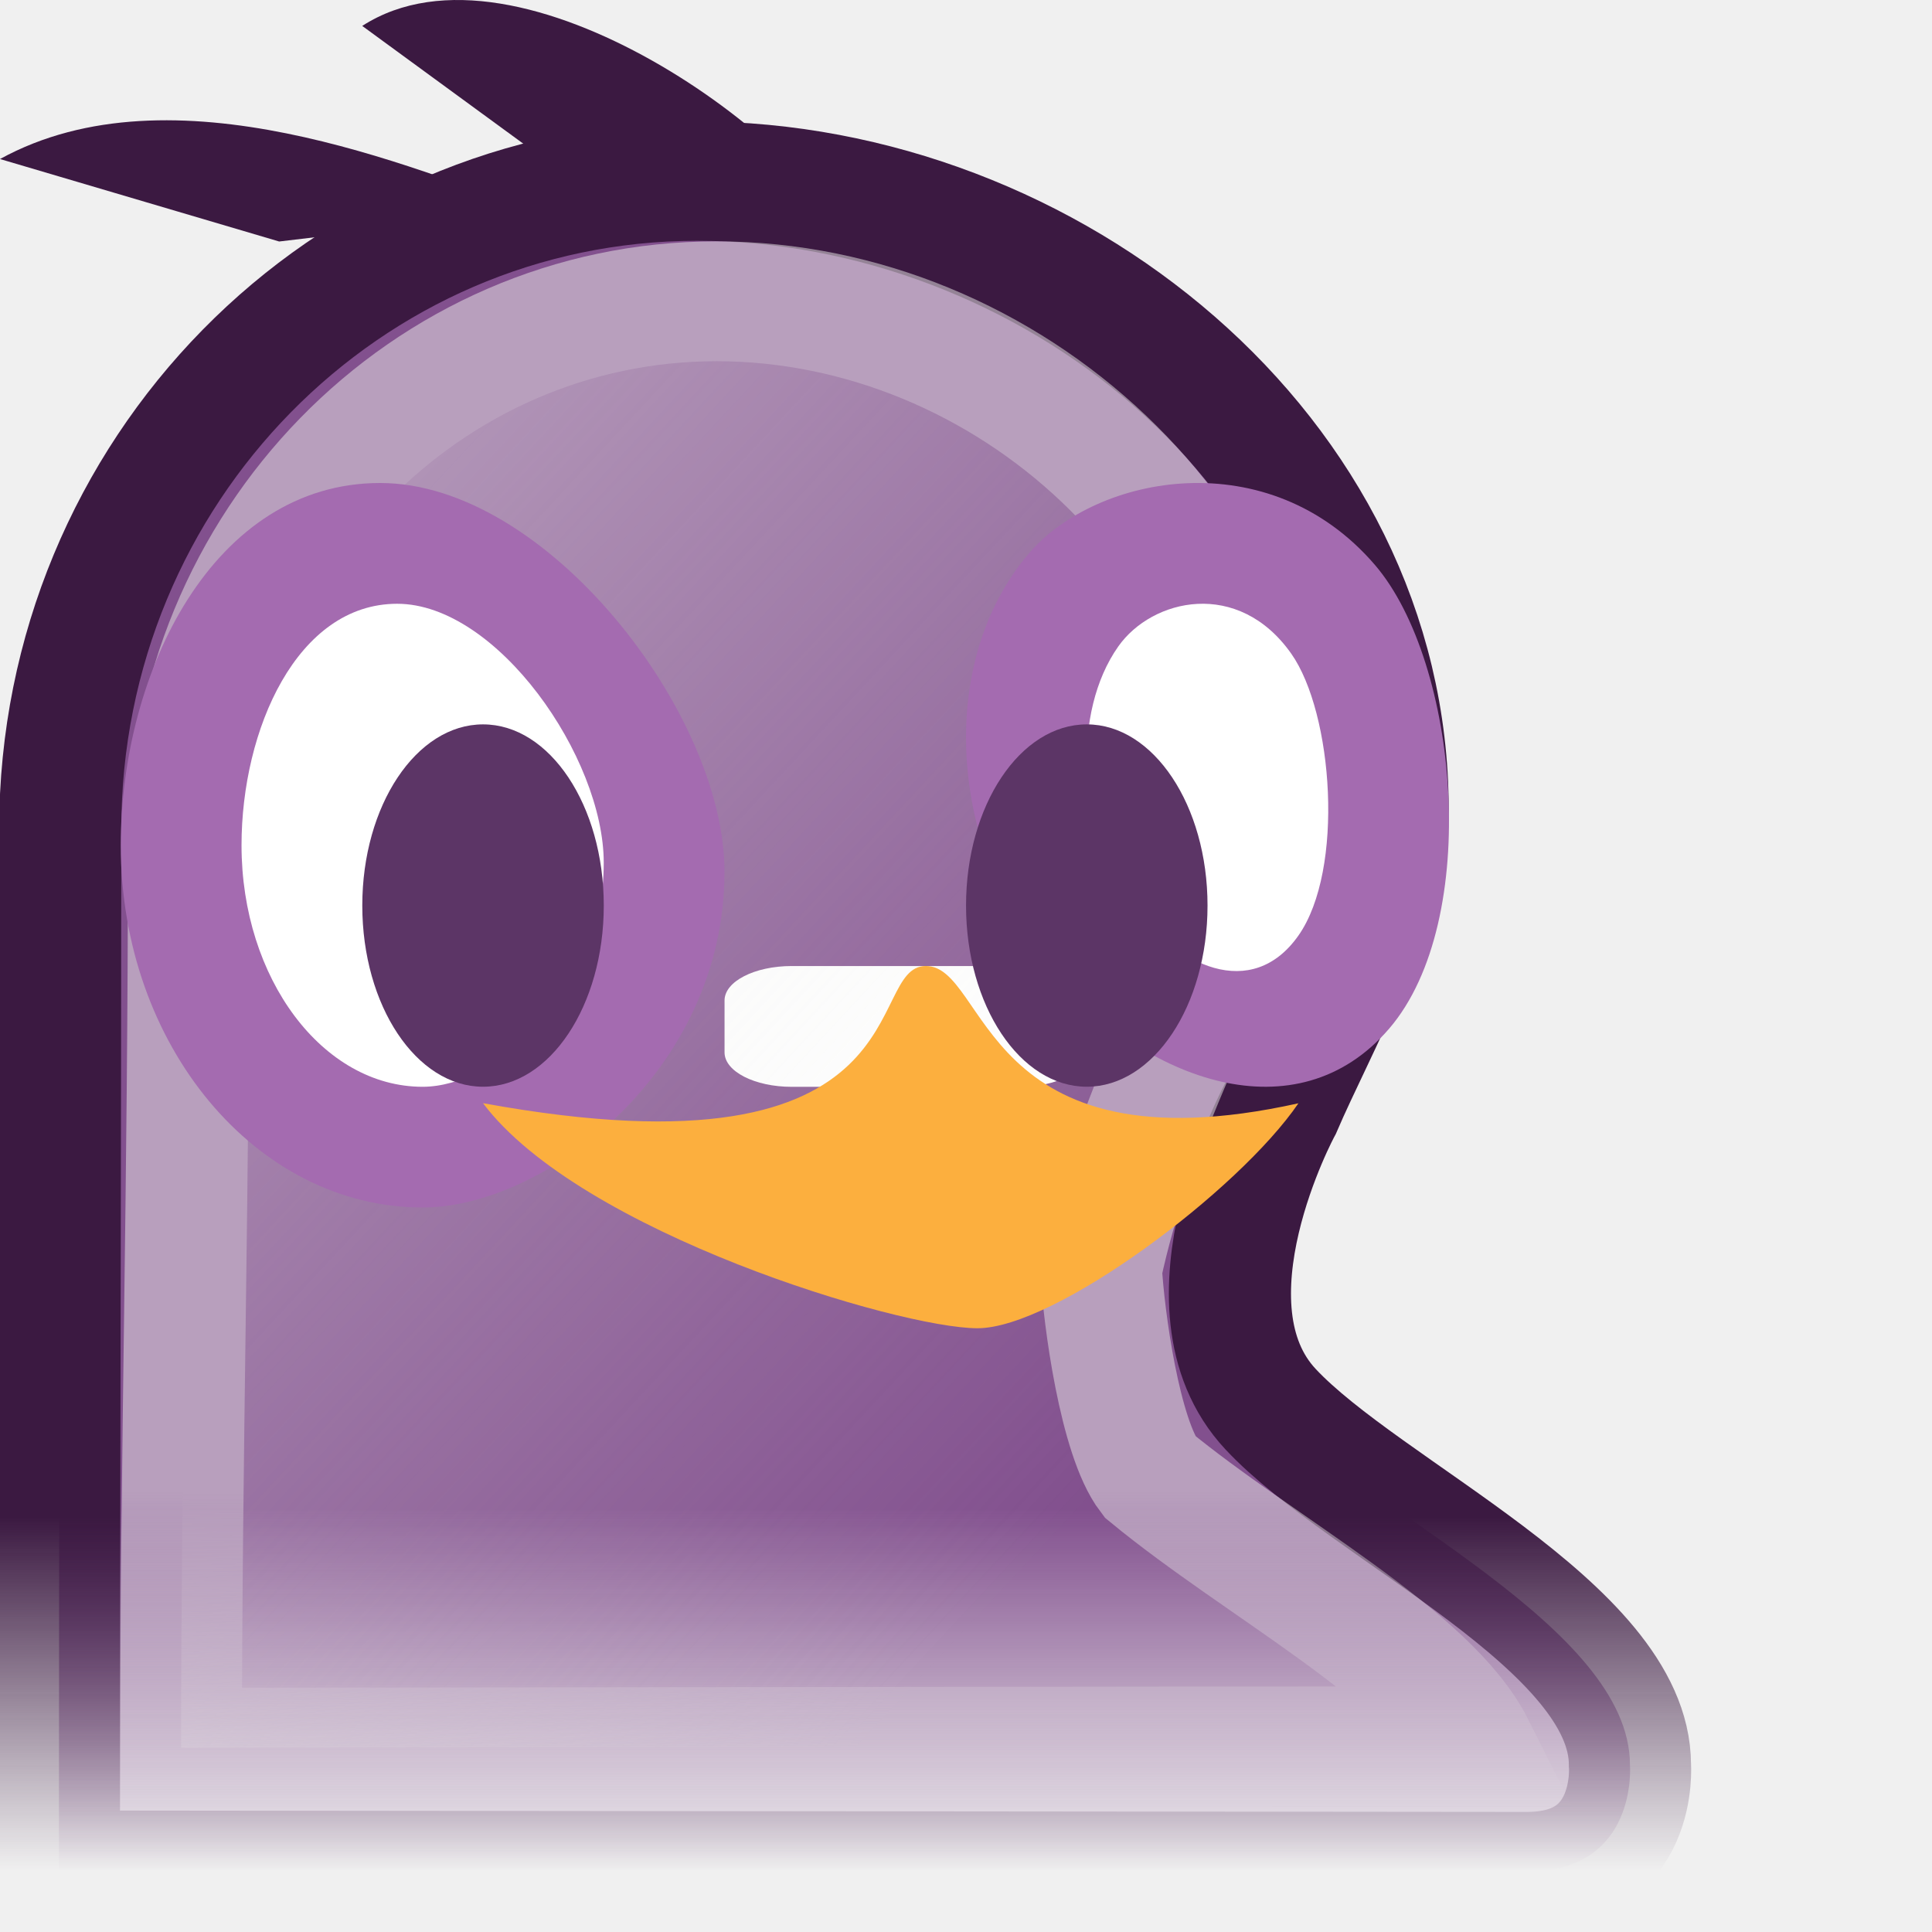
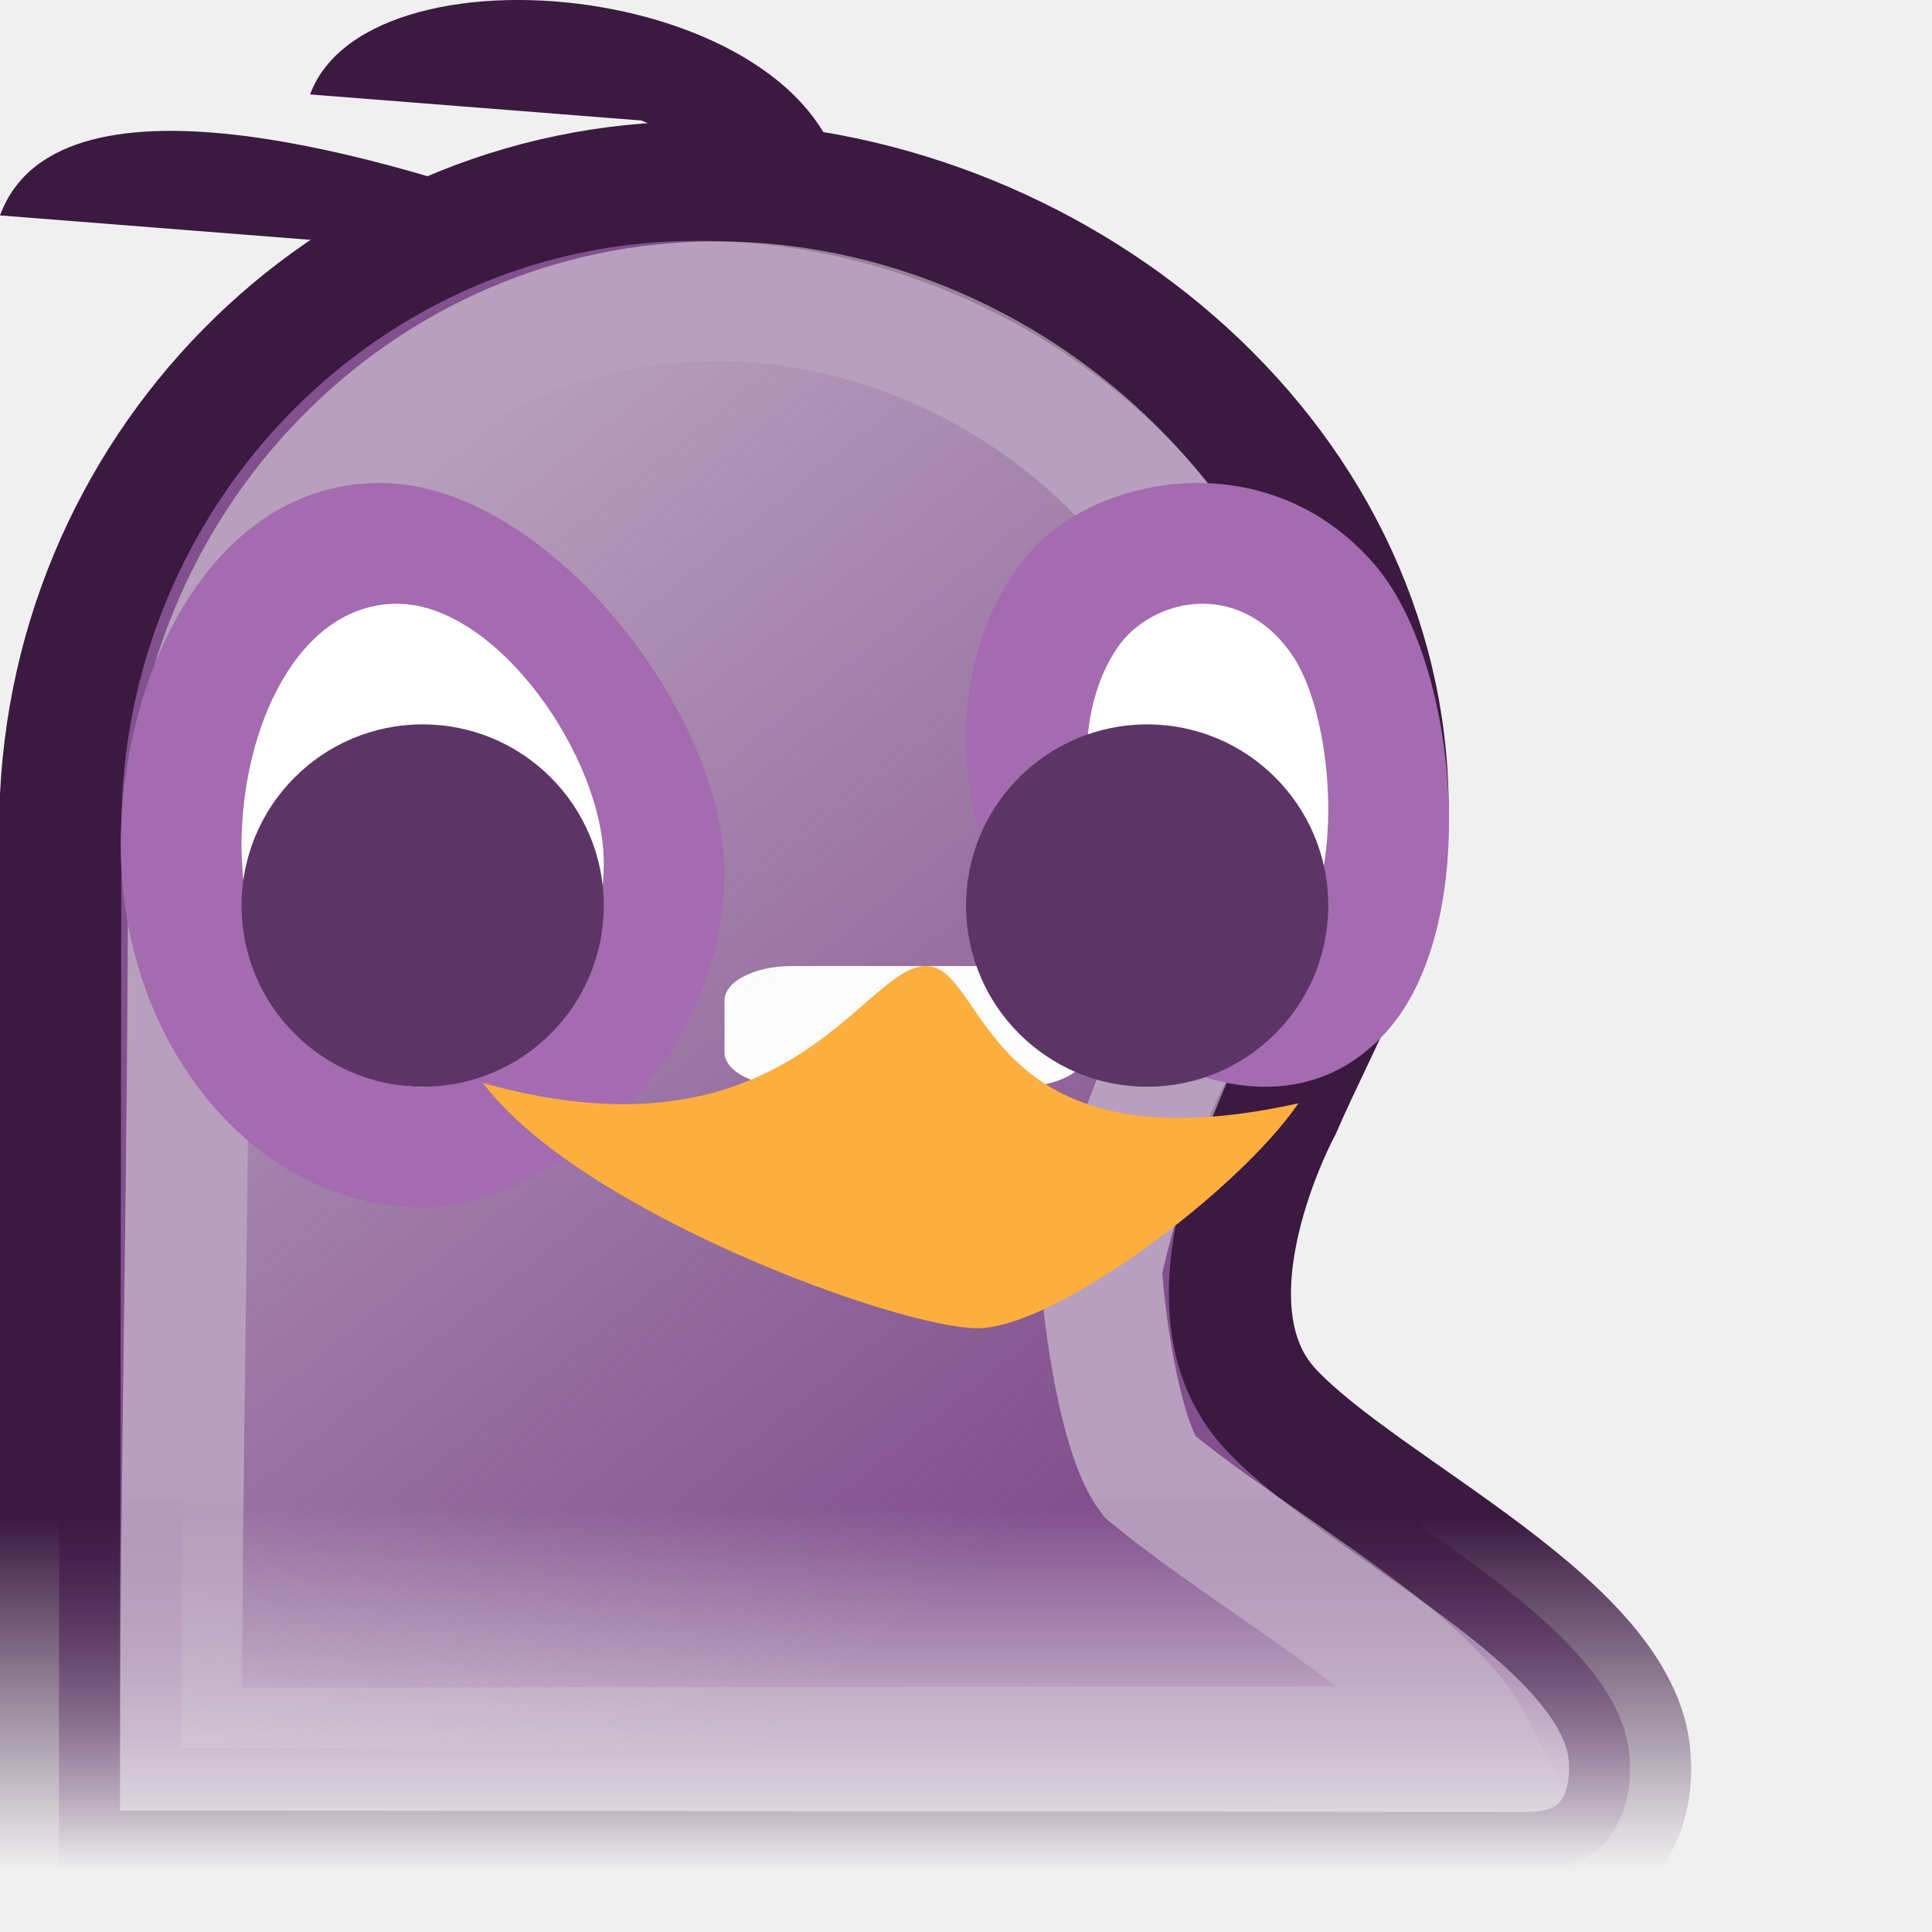
<svg xmlns="http://www.w3.org/2000/svg" xmlns:xlink="http://www.w3.org/1999/xlink" width="16" height="16" id="svg4345" version="1.0">
  <defs id="defs4347">
    <linearGradient id="linearGradient3157">
      <stop style="stop-color:#eeeeec;stop-opacity:1;" offset="0" id="stop3159" />
      <stop style="stop-color:#eeeeec;stop-opacity:0;" offset="1" id="stop3161" />
    </linearGradient>
    <linearGradient id="linearGradient3149">
      <stop style="stop-color:#3b1941;stop-opacity:1;" offset="0" id="stop3151" />
      <stop style="stop-color:#3b1941;stop-opacity:0;" offset="1" id="stop3153" />
    </linearGradient>
    <linearGradient id="linearGradient3141">
      <stop style="stop-color:#82508e;stop-opacity:1;" offset="0" id="stop3143" />
      <stop style="stop-color:#82508e;stop-opacity:0;" offset="1" id="stop3145" />
    </linearGradient>
    <linearGradient id="linearGradient3128">
      <stop style="stop-color:#eeeeec;stop-opacity:1;" offset="0" id="stop3130" />
      <stop style="stop-color:#eeeeec;stop-opacity:0;" offset="1" id="stop3132" />
    </linearGradient>
    <linearGradient id="linearGradient5438">
      <stop style="stop-color:white;stop-opacity:1;" offset="0" id="stop5440" />
      <stop style="stop-color:white;stop-opacity:0;" offset="1" id="stop5442" />
    </linearGradient>
    <linearGradient id="linearGradient6817">
      <stop style="stop-color:white;stop-opacity:1;" offset="0" id="stop6819" />
      <stop style="stop-color:white;stop-opacity:0;" offset="1" id="stop6821" />
    </linearGradient>
    <linearGradient id="linearGradient6537">
      <stop style="stop-color:white;stop-opacity:1;" offset="0" id="stop6539" />
      <stop style="stop-color:white;stop-opacity:0;" offset="1" id="stop6541" />
    </linearGradient>
    <linearGradient id="linearGradient6506">
      <stop style="stop-color:#eeeeec;stop-opacity:1;" offset="0" id="stop6508" />
      <stop style="stop-color:#eeeeec;stop-opacity:0;" offset="1" id="stop6510" />
    </linearGradient>
    <linearGradient id="linearGradient5280">
      <stop style="stop-color:#82508e;stop-opacity:1;" offset="0" id="stop5282" />
      <stop style="stop-color:#82508e;stop-opacity:0;" offset="1" id="stop5284" />
    </linearGradient>
    <linearGradient id="linearGradient2804">
      <stop style="stop-color:black;stop-opacity:0;" offset="0" id="stop2806" />
      <stop id="stop2812" offset="0.5" style="stop-color:black;stop-opacity:1;" />
      <stop style="stop-color:black;stop-opacity:0;" offset="1" id="stop2808" />
    </linearGradient>
    <radialGradient xlink:href="#linearGradient25546" id="radialGradient25572" gradientUnits="userSpaceOnUse" gradientTransform="matrix(1,0,0,0.994693,0,4.16407e-2)" cx="7.884" cy="1.51" fx="7.884" fy="1.51" r="8.488" />
    <radialGradient xlink:href="#linearGradient25546" id="radialGradient25568" gradientUnits="userSpaceOnUse" gradientTransform="matrix(1,0,0,0.994693,0,4.16407e-2)" cx="7.884" cy="0.145" fx="7.884" fy="0.145" r="8.488" />
    <linearGradient id="linearGradient25546">
      <stop style="stop-color:white;stop-opacity:1;" offset="0" id="stop25548" />
      <stop style="stop-color:white;stop-opacity:0;" offset="1" id="stop25550" />
    </linearGradient>
    <radialGradient xlink:href="#linearGradient25546" id="radialGradient25554" cx="7.884" cy="2.624" fx="7.884" fy="2.624" r="8.488" gradientTransform="matrix(1.131317,0,0,1.125313,-1.035262,-0.301139)" gradientUnits="userSpaceOnUse" />
    <linearGradient id="linearGradient3800">
      <stop style="stop-color:#f4d9b1;stop-opacity:1;" offset="0" id="stop3802" />
      <stop style="stop-color:#df9725;stop-opacity:1;" offset="1" id="stop3804" />
    </linearGradient>
    <radialGradient xlink:href="#linearGradient5280" id="radialGradient5286" cx="15.005" cy="39.809" fx="15.005" fy="39.809" r="9.723" gradientTransform="matrix(1,0,0,0.732283,0,10.65742)" gradientUnits="userSpaceOnUse" />
    <linearGradient xlink:href="#linearGradient6537" id="linearGradient6543" x1="30.5" y1="0.034" x2="30.5" y2="23.559" gradientUnits="userSpaceOnUse" />
    <linearGradient xlink:href="#linearGradient6817" id="linearGradient6823" x1="0.239" y1="38.95" x2="5.709" y2="42.983" gradientUnits="userSpaceOnUse" gradientTransform="matrix(0.63556,0,0,0.371995,11.16667,-5.489292)" />
    <linearGradient xlink:href="#linearGradient5438" id="linearGradient5444" x1="30.152" y1="-0.865" x2="30.152" y2="23.012" gradientUnits="userSpaceOnUse" />
    <linearGradient id="linearGradient3976">
      <stop style="stop-color:#3b1941;stop-opacity:1;" offset="0" id="stop3978" />
      <stop style="stop-color:#3b1941;stop-opacity:0;" offset="1" id="stop3980" />
    </linearGradient>
    <linearGradient id="linearGradient3968">
      <stop style="stop-color:#82508e;stop-opacity:1;" offset="0" id="stop3970" />
      <stop style="stop-color:#82508e;stop-opacity:0;" offset="1" id="stop3972" />
    </linearGradient>
    <linearGradient id="linearGradient3958">
      <stop style="stop-color:#eeeeec;stop-opacity:1;" offset="0" id="stop3960" />
      <stop style="stop-color:#eeeeec;stop-opacity:0;" offset="1" id="stop3962" />
    </linearGradient>
    <linearGradient id="linearGradient2850">
      <stop style="stop-color:#ce5c00;stop-opacity:1;" offset="0" id="stop2852" />
      <stop style="stop-color:#ce5c00;stop-opacity:0;" offset="1" id="stop2854" />
    </linearGradient>
    <linearGradient id="linearGradient6563">
      <stop style="stop-color:white;stop-opacity:1;" offset="0" id="stop6565" />
      <stop style="stop-color:white;stop-opacity:0;" offset="1" id="stop6567" />
    </linearGradient>
    <linearGradient id="linearGradient2110">
      <stop style="stop-color:black;stop-opacity:0;" offset="0" id="stop2112" />
      <stop id="stop2114" offset="0.5" style="stop-color:black;stop-opacity:1;" />
      <stop style="stop-color:black;stop-opacity:0;" offset="1" id="stop2067" />
    </linearGradient>
    <radialGradient xlink:href="#linearGradient25546" id="radialGradient2069" gradientUnits="userSpaceOnUse" gradientTransform="matrix(1,0,0,0.994693,0,4.16407e-2)" cx="7.884" cy="1.51" fx="7.884" fy="1.51" r="8.488" />
    <radialGradient xlink:href="#linearGradient25546" id="radialGradient2071" gradientUnits="userSpaceOnUse" gradientTransform="matrix(1,0,0,0.994693,0,4.16407e-2)" cx="7.884" cy="0.145" fx="7.884" fy="0.145" r="8.488" />
    <radialGradient xlink:href="#linearGradient25546" id="radialGradient2079" cx="7.884" cy="2.624" fx="7.884" fy="2.624" r="8.488" gradientTransform="matrix(1.131317,0,0,1.125313,-1.035262,-0.301139)" gradientUnits="userSpaceOnUse" />
    <linearGradient id="linearGradient2081">
      <stop style="stop-color:#f4d9b1;stop-opacity:1;" offset="0" id="stop2104" />
      <stop style="stop-color:#df9725;stop-opacity:1;" offset="1" id="stop2085" />
    </linearGradient>
    <linearGradient xlink:href="#linearGradient6506" id="linearGradient2101" x1="15.646" y1="39.743" x2="14.943" y2="50.08" gradientUnits="userSpaceOnUse" />
    <linearGradient xlink:href="#linearGradient6537" id="linearGradient2089" x1="30.5" y1="0.034" x2="30.5" y2="23.559" gradientUnits="userSpaceOnUse" />
    <linearGradient xlink:href="#linearGradient6563" id="linearGradient6569" x1="-1.684" y1="39.902" x2="5.537" y2="44.272" gradientUnits="userSpaceOnUse" />
    <linearGradient gradientUnits="userSpaceOnUse" y2="23.012" x2="30.152" y1="-0.865" x1="30.152" id="linearGradient2097" xlink:href="#linearGradient5438" />
    <linearGradient gradientUnits="userSpaceOnUse" y2="42.983" x2="5.709" y1="38.95" x1="0.239" id="linearGradient2095" xlink:href="#linearGradient6817" />
    <linearGradient gradientUnits="userSpaceOnUse" y2="50.727" x2="15.646" y1="40.434" x1="15.646" id="linearGradient2093" xlink:href="#linearGradient6506" />
    <linearGradient id="linearGradient2087">
      <stop id="stop2089" offset="0" style="stop-color:#f4d9b1;stop-opacity:1;" />
      <stop id="stop2091" offset="1" style="stop-color:#df9725;stop-opacity:1;" />
    </linearGradient>
    <radialGradient gradientUnits="userSpaceOnUse" gradientTransform="matrix(1.131317,0,0,1.125313,-1.035262,-0.301139)" r="8.488" fy="2.624" fx="7.884" cy="2.624" cx="7.884" id="radialGradient2085" xlink:href="#linearGradient25546" />
    <radialGradient r="8.488" fy="0.145" fx="7.884" cy="0.145" cx="7.884" gradientTransform="matrix(1,0,0,0.994693,0,4.16407e-2)" gradientUnits="userSpaceOnUse" id="radialGradient2077" xlink:href="#linearGradient25546" />
    <radialGradient r="8.488" fy="1.51" fx="7.884" cy="1.51" cx="7.884" gradientTransform="matrix(1,0,0,0.994693,0,4.16407e-2)" gradientUnits="userSpaceOnUse" id="radialGradient2075" xlink:href="#linearGradient25546" />
    <linearGradient id="linearGradient2067">
      <stop id="stop2069" offset="0" style="stop-color:black;stop-opacity:0;" />
      <stop style="stop-color:black;stop-opacity:1;" offset="0.5" id="stop2071" />
      <stop id="stop2073" offset="1" style="stop-color:black;stop-opacity:0;" />
    </linearGradient>
    <linearGradient id="linearGradient3108">
      <stop id="stop3110" offset="0" style="stop-color:#eeeeec;stop-opacity:1;" />
      <stop id="stop3112" offset="1" style="stop-color:#eeeeec;stop-opacity:0;" />
    </linearGradient>
    <linearGradient id="linearGradient3116">
      <stop id="stop3118" offset="0" style="stop-color:#82508e;stop-opacity:1;" />
      <stop id="stop3120" offset="1" style="stop-color:#82508e;stop-opacity:0;" />
    </linearGradient>
    <linearGradient id="linearGradient3124">
      <stop id="stop3126" offset="0" style="stop-color:#3b1941;stop-opacity:1;" />
      <stop id="stop3128" offset="1" style="stop-color:#3b1941;stop-opacity:0;" />
    </linearGradient>
    <linearGradient xlink:href="#linearGradient2850" id="linearGradient2187" gradientUnits="userSpaceOnUse" gradientTransform="matrix(0.769231,0,0,0.714287,47.76924,-9.285729)" x1="21.786" y1="28.143" x2="17.786" y2="30.071" />
    <linearGradient xlink:href="#linearGradient2850" id="linearGradient2195" gradientUnits="userSpaceOnUse" gradientTransform="matrix(0.769231,0,0,0.714287,13.76923,-8.28573)" x1="21.786" y1="28.143" x2="17.786" y2="30.071" />
    <radialGradient xlink:href="#linearGradient3958" id="radialGradient2209" gradientUnits="userSpaceOnUse" gradientTransform="matrix(1.116159,0,0,1.076653,14.60502,-22.28695)" cx="9.064" cy="21.512" fx="9.064" fy="21.512" r="16.664" />
    <linearGradient xlink:href="#linearGradient6506" id="linearGradient2211" gradientUnits="userSpaceOnUse" gradientTransform="matrix(0.660903,0,0,0.627207,18.73149,-12.3201)" x1="15.646" y1="39.743" x2="15.646" y2="53.502" />
    <linearGradient xlink:href="#linearGradient3968" id="linearGradient2214" gradientUnits="userSpaceOnUse" gradientTransform="matrix(0.67692,0,0,0.646801,18.46433,-12.90841)" x1="16.133" y1="40.782" x2="16.133" y2="48.069" />
    <linearGradient xlink:href="#linearGradient3976" id="linearGradient2216" gradientUnits="userSpaceOnUse" gradientTransform="matrix(0.67692,0,0,0.646801,18.46433,-12.90841)" x1="12.096" y1="40.908" x2="12.096" y2="46.463" />
    <linearGradient xlink:href="#linearGradient6537" id="linearGradient2219" gradientUnits="userSpaceOnUse" gradientTransform="matrix(0.668893,0,0,0.668627,18.08624,-12.19246)" x1="30.5" y1="0.034" x2="30.5" y2="23.559" />
    <linearGradient xlink:href="#linearGradient3108" id="linearGradient2229" gradientUnits="userSpaceOnUse" x1="10.183" y1="16.618" x2="27.598" y2="36.645" gradientTransform="matrix(0.660903,0,0,0.627207,49.74106,-7.361383)" />
    <linearGradient xlink:href="#linearGradient6506" id="linearGradient2231" gradientUnits="userSpaceOnUse" x1="15.646" y1="39.743" x2="15.646" y2="53.502" gradientTransform="matrix(0.660903,0,0,0.627207,49.74106,-7.361383)" />
    <linearGradient xlink:href="#linearGradient3116" id="linearGradient2234" gradientUnits="userSpaceOnUse" x1="15.723" y1="39.585" x2="15.723" y2="45.765" gradientTransform="matrix(0.67692,0,0,0.646801,49.4739,-7.949693)" />
    <linearGradient xlink:href="#linearGradient3124" id="linearGradient2236" gradientUnits="userSpaceOnUse" x1="13.151" y1="39.394" x2="13.151" y2="45.552" gradientTransform="matrix(0.67692,0,0,0.646801,49.4739,-7.949693)" />
-     <linearGradient xlink:href="#linearGradient3128" id="linearGradient3134" x1="2.652" y1="17.766" x2="24.285" y2="37.579" gradientUnits="userSpaceOnUse" />
+     <linearGradient xlink:href="#linearGradient3128" id="linearGradient3134" x1="8.073" y1="17.766" x2="24.285" y2="37.579" gradientUnits="userSpaceOnUse" />
    <linearGradient xlink:href="#linearGradient3141" id="linearGradient3147" x1="12.354" y1="38.611" x2="12.354" y2="45.595" gradientUnits="userSpaceOnUse" />
    <linearGradient xlink:href="#linearGradient3149" id="linearGradient3155" x1="10.166" y1="38.767" x2="10.166" y2="45.596" gradientUnits="userSpaceOnUse" />
    <linearGradient xlink:href="#linearGradient3157" id="linearGradient3163" x1="11.982" y1="39.088" x2="11.982" y2="45.779" gradientUnits="userSpaceOnUse" />
  </defs>
  <g id="layer1">
    <path style="opacity:1;fill:#75507b;fill-opacity:1" d="M 36.062,8 C 33.978,8 33.335,10.523 34.781,12.938 C 35.25,13.721 36.674,15.153 36.867,15.153 L 36.878,14.508 C 36.288,13.581 35.517,12.502 35.687,12.282 C 37.836,12.282 38,11.492 38,10.028 C 38,8.754 37.229,8 36.062,8 z " id="path6521" transform="matrix(1.148904,0,0,0.920169,-34.28919,-3.241212)" />
    <path style="opacity:1;fill:url(#linearGradient3147);fill-opacity:1.0;stroke:url(#linearGradient3155);stroke-width:2.302;stroke-miterlimit:4;stroke-dasharray:none;stroke-opacity:1" d="M 15,13 C 8.376,13 3,18.6 3,25.5 C 3,31.153 2.975,38.403 2.975,45.573 C 4.163,45.573 27.946,45.601 30.637,45.601 C 32.751,45.601 32.586,43.541 32.586,43.541 C 32.586,40.876 27.598,38.639 25.813,36.683 C 23.985,34.682 26,30.884 26,30.884 C 26.641,29.354 28.019,26.891 28.019,25.116 C 28.019,18.216 21.624,13 15,13 z " id="path5176" transform="matrix(0.43939,0,0,0.42944,-0.819445,-4.082726)" />
    <rect style="opacity:1;fill:white;fill-opacity:1;stroke:none;stroke-width:1;stroke-miterlimit:4;stroke-dasharray:none;stroke-opacity:1" id="rect6331" width="2.615" height="1.155" x="5.514" y="6.481" rx="0.485" ry="0.329" transform="matrix(1.147027,0,0,0.866113,-0.324314,2.386999)" />
    <path transform="matrix(0.399589,0,0,0.393554,-5.973603e-2,-3.038964)" style="opacity:0.5;fill:url(#linearGradient3134);fill-opacity:1.0;stroke:url(#linearGradient3163);stroke-width:2.522;stroke-miterlimit:4;stroke-dasharray:none;stroke-opacity:1" d="M 15,14.062 C 8.988,14.062 4.079,19.138 4.062,25.469 C 4.062,25.479 4.062,25.489 4.062,25.5 C 4.062,32.787 3.903,38.26 3.903,44.5 C 5.84,44.5 24.87,44.47 30.696,44.47 C 29.747,42.549 26.273,40.711 23.973,38.788 C 23.363,37.974 23.024,35.46 22.969,34.418 C 23.611,31.359 25.13,28.402 26.527,25.44 C 26.527,19.095 21.022,14.062 15,14.062 z " id="path5241" />
    <path style="opacity:1;fill:#a46bb0;fill-opacity:1;stroke:none;stroke-width:1;stroke-miterlimit:4;stroke-opacity:1" d="M 6,7.218 C 6,8.874 4.507,10 3.5,10 C 2.12,10 1,8.656 1,7 C 1,5.561 1.768,4 3.148,4 C 4.528,4 6,5.909 6,7.218 z " id="path3137" />
    <path transform="matrix(0.626764,0,0,0.689441,-3.309086,-9.833164)" style="opacity:1;fill:white;fill-opacity:1;stroke:none;stroke-width:1;stroke-miterlimit:4;stroke-opacity:1" d="M 13.257,24.626 C 13.257,26.227 11.828,27.317 10.864,27.317 C 9.543,27.317 8.471,26.017 8.471,24.416 C 8.471,23.024 9.206,21.515 10.527,21.515 C 11.848,21.515 13.257,23.361 13.257,24.626 z " id="path5157" />
-     <path style="opacity:1;fill:#5c3566;fill-opacity:1;stroke:none;stroke-width:1;stroke-miterlimit:4;stroke-dasharray:none;stroke-opacity:1" id="path5162" d="M 11.411 24.312 A 1.241 1.295 0 1 1  8.929,24.312 A 1.241 1.295 0 1 1  11.411 24.312 z" transform="matrix(0.805756,0,0,1.158623,-4.194251,-20.66902)" />
+     <path style="opacity:1;fill:#5c3566;fill-opacity:1;stroke:none;stroke-width:1;stroke-miterlimit:4;stroke-dasharray:none;stroke-opacity:1" id="path5162" d="M 11.411 24.312 A 1.241 1.295 0 1 1  8.929,24.312 A 1.241 1.295 0 1 1  11.411 24.312 z" transform="matrix(1.208634,0,0,1.158623,-8.791372,-20.66902)" />
    <path style="opacity:1;fill:#a46bb0;fill-opacity:1;stroke:none;stroke-width:1;stroke-miterlimit:4;stroke-opacity:1" d="M 11.387,4.679 C 10.51,3.656 9.082,3.928 8.522,4.582 C 7.755,5.477 7.844,7.034 8.721,8.057 C 9.483,8.947 10.737,9.413 11.505,8.518 C 12.273,7.622 12.08,5.487 11.387,4.679 z " id="path3139" />
    <path transform="matrix(0.29055,-0.412361,-0.273947,-0.388798,13.58792,20.45445)" style="opacity:1;fill:white;fill-opacity:1;stroke:none;stroke-width:1;stroke-miterlimit:4;stroke-opacity:1" d="M 13.257,24.626 C 13.257,26.227 11.828,27.317 10.864,27.317 C 9.543,27.317 8.471,26.017 8.471,24.416 C 8.471,23.024 9.206,21.515 10.527,21.515 C 11.848,21.515 13.257,23.361 13.257,24.626 z " id="path5169" />
-     <path style="opacity:1;fill:#5c3566;fill-opacity:1;stroke:none;stroke-width:1;stroke-miterlimit:4;stroke-dasharray:none;stroke-opacity:1" id="path5171" d="M 11.411 24.312 A 1.241 1.295 0 1 1  8.929,24.312 A 1.241 1.295 0 1 1  11.411 24.312 z" transform="matrix(0.805755,0,0,1.158626,0.805759,-20.6691)" />
-     <path style="fill:#3b1941;fill-opacity:1;stroke:none;stroke-width:1;stroke-miterlimit:4;stroke-opacity:1" d="M -3.174544e-16,1.317 C 1.432,0.53 3.418,1.394 4.432,1.748 L 2.312,2 L -3.174544e-16,1.317 z " id="path5192" />
-     <path style="fill:#3b1941;fill-opacity:1;stroke:none;stroke-width:1;stroke-miterlimit:4;stroke-opacity:1" d="M 11.689,9.822 C 13.591,8.016 17.175,11.994 17.52,13.65 L 14.543,12.892 L 11.689,9.822 z " id="rect5189" transform="matrix(0.686065,0,0,0.46633,-5.019573,-4.365629)" />
-     <path style="fill:#fcaf3e;fill-opacity:1;stroke:none;stroke-width:1.028;stroke-miterlimit:4;stroke-opacity:1" d="M 4,9.136 C 7.703,9.813 7.143,8 7.668,8 C 8.185,8 8.115,9.722 10.753,9.137 C 10.258,9.862 8.737,11 8.095,11 C 7.447,11 4.804,10.206 4,9.136 z " id="path3987" />
+     <path style="opacity:1;fill:#5c3566;fill-opacity:1;stroke:none;stroke-width:1;stroke-miterlimit:4;stroke-dasharray:none;stroke-opacity:1" id="path5171" d="M 11.411 24.312 A 1.241 1.295 0 1 1  8.929,24.312 A 1.241 1.295 0 1 1  11.411 24.312 z" transform="matrix(1.208633,0,0,1.158626,-2.791363,-20.66909)" />
+     <path style="fill:#3b1941;fill-opacity:1;stroke:none;stroke-width:1;stroke-miterlimit:4;stroke-opacity:1" d="M -3.174544e-16,1.784 C 0.499,0.43 3.418,1.394 4.432,1.748 L 2.745,2 L -3.174544e-16,1.784 z " id="path5192" />
+     <path style="fill:#fcaf3e;fill-opacity:1;stroke:none;stroke-width:1.028;stroke-miterlimit:4;stroke-opacity:1" d="M 4,8.969 C 6.536,9.68 7.143,8 7.668,8 C 8.185,8 8.115,9.722 10.753,9.137 C 10.258,9.862 8.737,11 8.095,11 C 7.447,11 4.804,10.039 4,8.969 z " id="path3987" />
+     <path style="fill:#3b1941;fill-opacity:1;stroke:none;stroke-width:1;stroke-miterlimit:4;stroke-opacity:1" d="M 2.568,0.782 C 3.067,-0.571 7,-0.117 7,1.746 L 5.313,0.998 L 2.568,0.782 z " id="path1991" />
  </g>
</svg>
